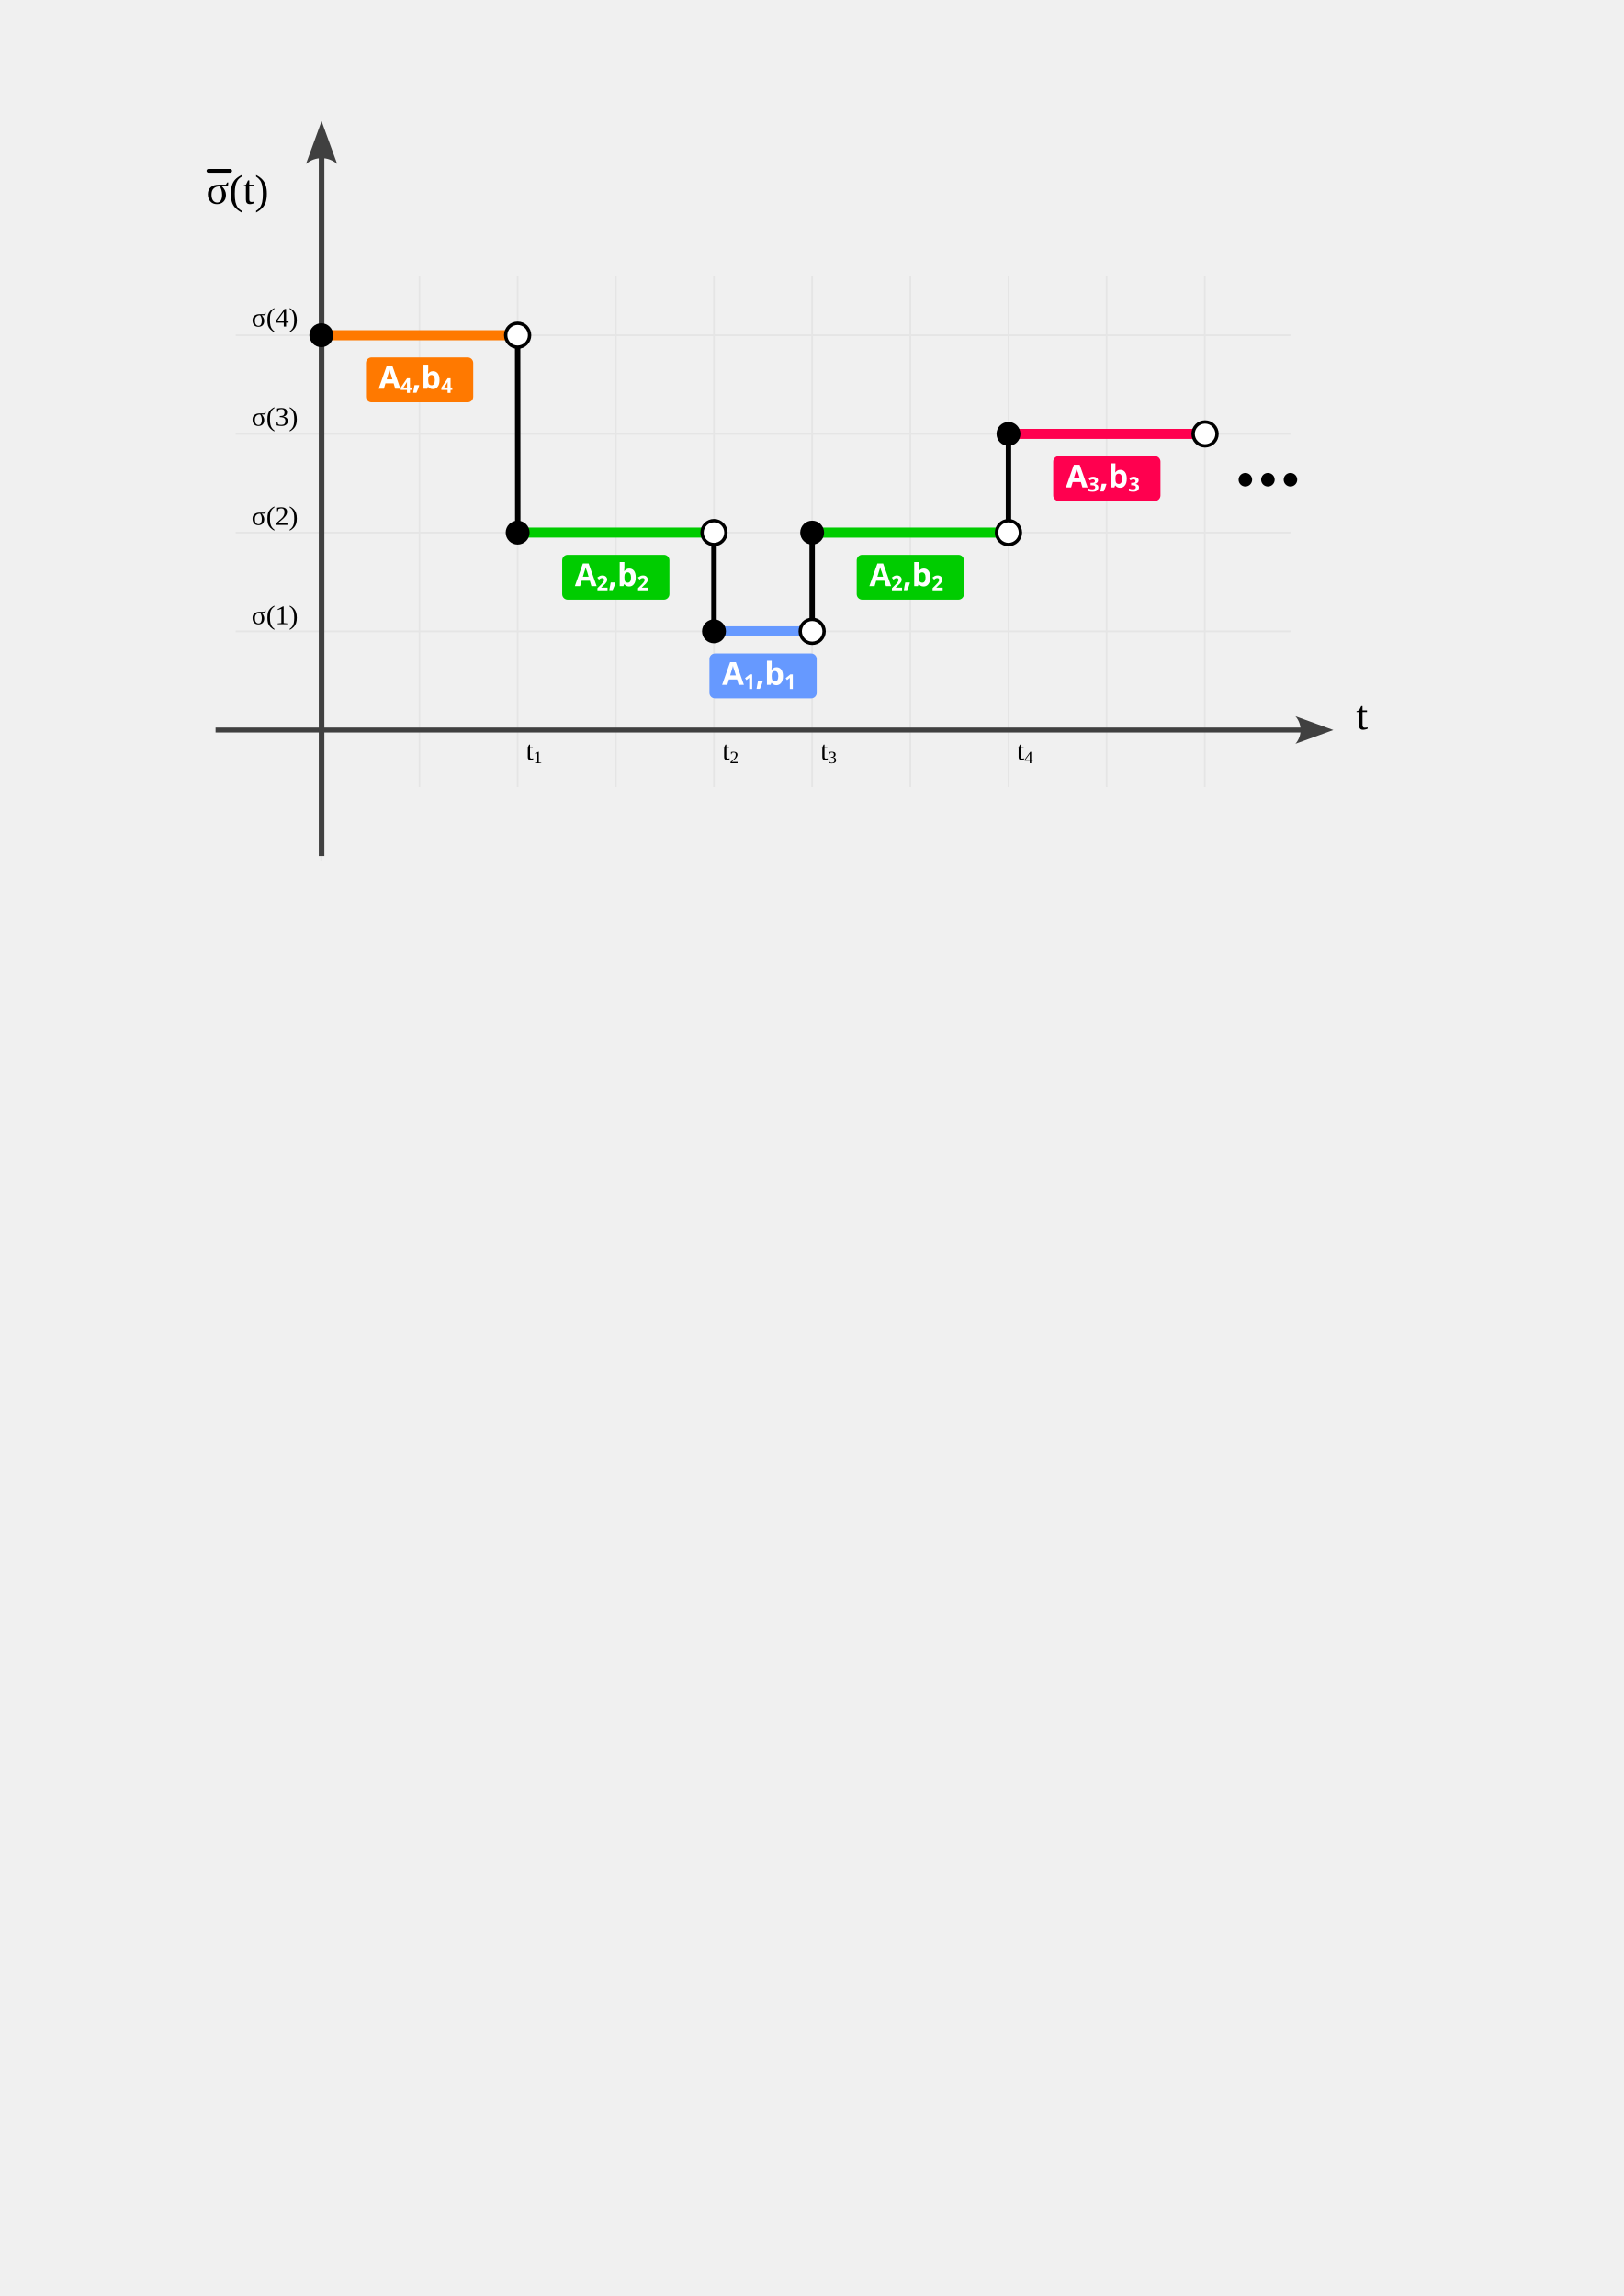
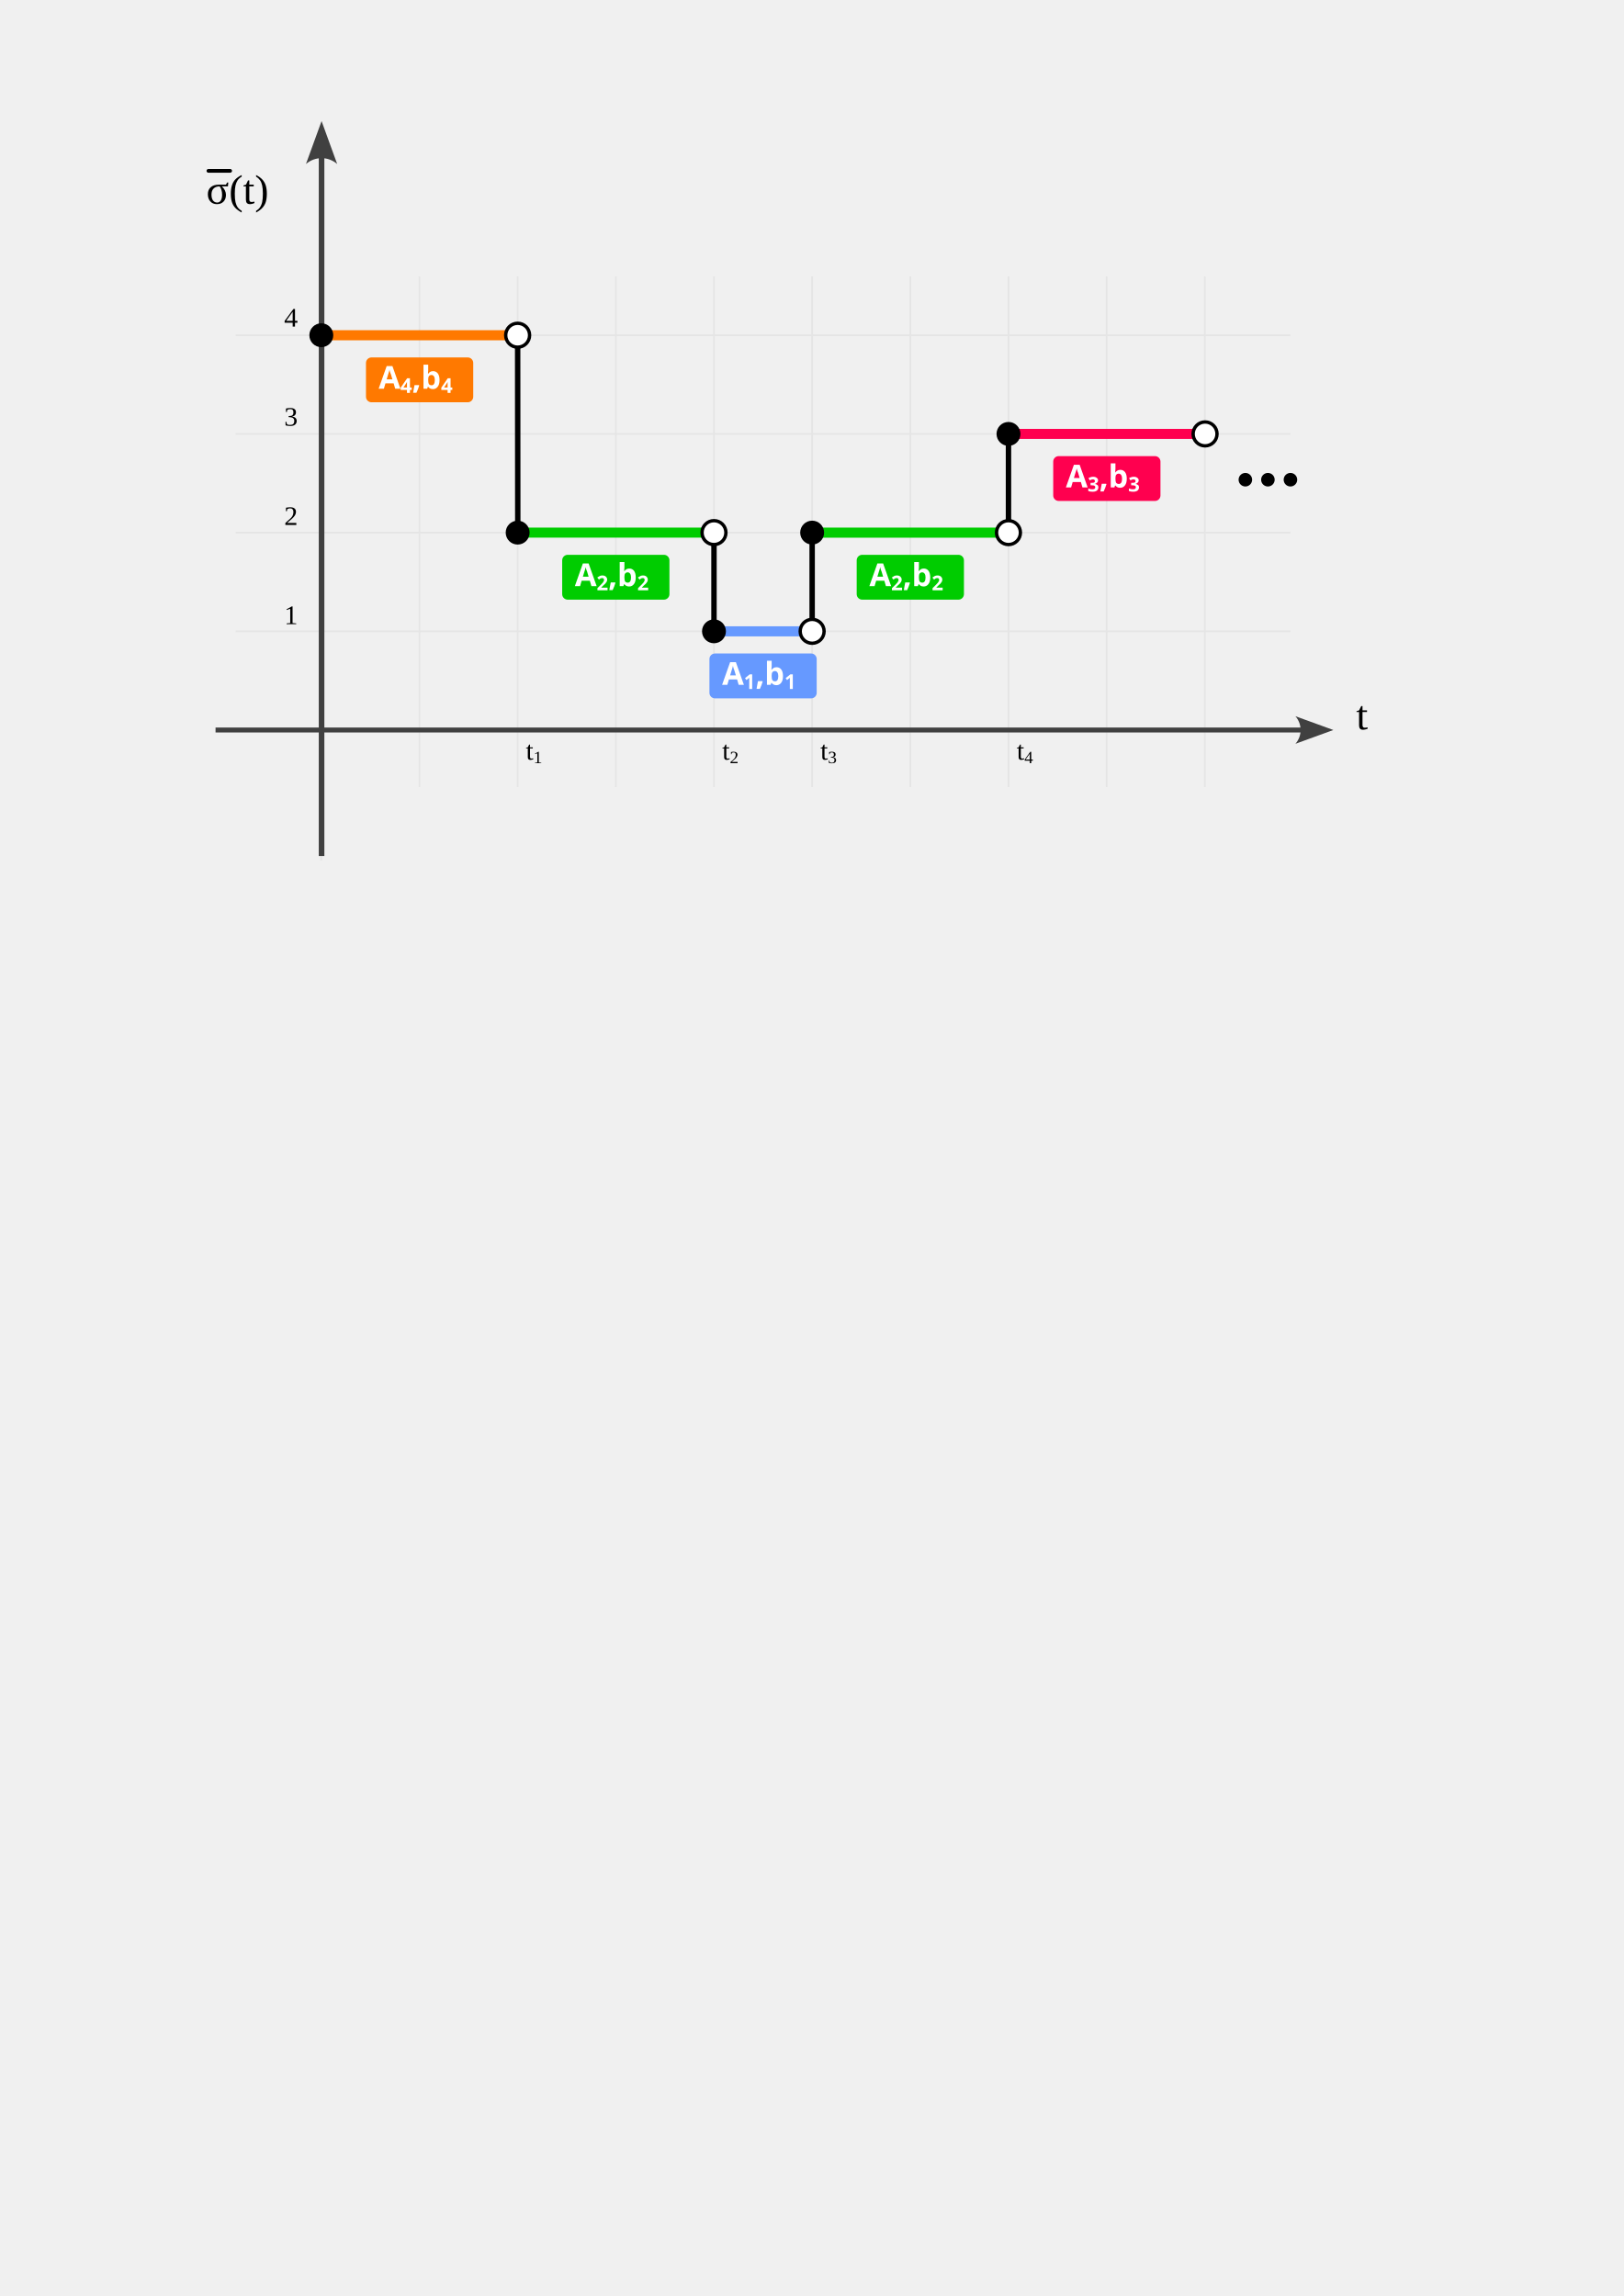
<svg xmlns="http://www.w3.org/2000/svg" width="210mm" height="297mm" viewBox="0 0 210 297" version="1.1" id="svg5" xml:space="preserve">
  <defs id="defs2">
    <marker style="overflow:visible" id="Arrow2" refX="0" refY="0" orient="auto-start-reverse" markerWidth="7.7" markerHeight="5.6" viewBox="0 0 7.7 5.6" preserveAspectRatio="xMidYMid">
      <path transform="scale(0.7)" d="M -2,-4 9,0 -2,4 c 2,-2.33 2,-5.66 0,-8 z" style="fill:context-stroke;fill-rule:evenodd;stroke:none" id="arrow2L" />
    </marker>
  </defs>
  <g id="layer1" style="display:inline" />
  <g id="layer2" style="display:inline" />
  <g id="layer3">
    <g id="g96" transform="translate(170.9868,-18.2229)">
      <path style="fill:#bfbfbf;fill-opacity:0.404;stroke:#e5e5e5;stroke-width:0.218;stroke-dasharray:none;stroke-opacity:1" d="M -27.859,53.972 V 120.034" id="path1" />
      <path style="fill:#bfbfbf;fill-opacity:0.404;stroke:#e5e5e5;stroke-width:0.218;stroke-dasharray:none;stroke-opacity:1" d="M -53.252,53.972 V 120.034" id="path2" />
      <path style="fill:#bfbfbf;fill-opacity:0.404;stroke:#e5e5e5;stroke-width:0.218;stroke-dasharray:none;stroke-opacity:1" d="M -65.948,53.972 V 120.034" id="path3" />
      <path style="fill:#bfbfbf;fill-opacity:0.404;stroke:#e5e5e5;stroke-width:0.218;stroke-dasharray:none;stroke-opacity:1" d="M -78.645,53.972 V 120.034" id="path10" />
      <path style="fill:#bfbfbf;fill-opacity:0.404;stroke:#e5e5e5;stroke-width:0.218;stroke-dasharray:none;stroke-opacity:1" d="M -104.037,53.972 V 120.034" id="path11" />
      <path style="fill:#bfbfbf;fill-opacity:0.404;stroke:#e5e5e5;stroke-width:0.229;stroke-dasharray:none;stroke-opacity:1" d="m -129.43,47.214 v 82.345" id="path12" />
      <path style="fill:#bfbfbf;fill-opacity:0.404;stroke:#e5e5e5;stroke-width:0.218;stroke-dasharray:none;stroke-opacity:1" d="M -40.555,53.972 V 120.034" id="path13" />
      <path style="fill:#bfbfbf;fill-opacity:0.404;stroke:#e5e5e5;stroke-width:0.231;stroke-dasharray:none;stroke-opacity:1" d="M -140.504,87.119 H -4.089" id="path14" />
      <path style="fill:#bfbfbf;fill-opacity:0.404;stroke:#e5e5e5;stroke-width:0.218;stroke-dasharray:none;stroke-opacity:1" d="m -116.734,53.972 2e-5,66.062" id="path15" />
      <path style="fill:#bfbfbf;fill-opacity:0.404;stroke:#e5e5e5;stroke-width:0.218;stroke-dasharray:none;stroke-opacity:1" d="m -91.341,53.972 1.3e-5,66.062" id="path16" />
      <path style="fill:#bfbfbf;fill-opacity:0.404;stroke:#e5e5e5;stroke-width:0.218;stroke-dasharray:none;stroke-opacity:1" d="m -140.504,74.352 136.414,2e-6" id="path17" />
      <path style="fill:#bfbfbf;fill-opacity:0.404;stroke:#e5e5e5;stroke-width:0.231;stroke-dasharray:none;stroke-opacity:1" d="M -140.504,99.886 H -4.089" id="path18" />
      <path style="fill:#bfbfbf;fill-opacity:0.404;stroke:#e5e5e5;stroke-width:0.231;stroke-dasharray:none;stroke-opacity:1" d="M -140.504,61.586 H -4.089" id="path20" />
      <path style="fill:#bfbfbf;fill-opacity:0.404;stroke:#e5e5e5;stroke-width:0.219;stroke-dasharray:none;stroke-opacity:1" d="M -142.127,112.653 H -15.281" id="path96" />
      <path style="fill:#bfbfbf;fill-opacity:0.404;stroke:#e5e5e5;stroke-width:0.218;stroke-dasharray:none;stroke-opacity:1" d="M -15.161,53.972 V 120.034" id="path130" />
    </g>
    <path style="display:inline;fill:#ff6600;stroke:#404040;stroke-width:0.637;stroke-dasharray:none;marker-end:url(#Arrow2)" d="M 27.878,94.43 H 168.436" id="path369" />
    <path style="fill:#bfbfbf;fill-opacity:0.404;stroke:#e5e5e5;stroke-width:0.236;stroke-dasharray:none;stroke-opacity:1" d="m 41.59,21.86 1.3e-5,87.213" id="path5901" />
    <path style="display:inline;fill:#ff6600;stroke:#404040;stroke-width:0.721;stroke-dasharray:none;marker-end:url(#Arrow2)" d="M 41.59,110.73 V 20.204" id="path1363" />
    <g id="g1" transform="matrix(0.9574472,0,0,0.9574472,5.093166,9.538189)">
      <text xml:space="preserve" style="font-size:5.644px;fill:#000000;stroke:none;stroke-width:1.5;stroke-dasharray:none;stroke-dashoffset:0" x="22.332" y="17.717" id="text10500" transform="scale(1.009206,0.9908778)">
        <tspan id="tspan10498" style="font-size:5.644px;fill:#000000;stroke-width:1.5" x="22.332" y="17.717">σ(t)</tspan>
      </text>
      <path style="fill:#6699ff;fill-opacity:1;stroke:#000000;stroke-width:0.5;stroke-linecap:round;stroke-linejoin:round;stroke-dasharray:none;stroke-opacity:1" d="m 22.832,13.12 h 2.939" id="path1189" />
    </g>
    <g id="g41" transform="matrix(1.443102,0,0,1.443102,-12.83354,-0.8641093)">
      <rect style="fill:#ff7900;fill-opacity:1;stroke:none;stroke-width:1.117;stroke-linejoin:round;stroke-opacity:1" id="rect22" width="9.612" height="4.02" x="41.693" y="32.638" ry="0.495" />
      <text xml:space="preserve" style="font-style:normal;font-variant:normal;font-weight:bold;font-stretch:normal;font-size:2.822px;font-family:monospace;-inkscape-font-specification:'monospace Bold';text-align:justify;fill:#ffffff;stroke:none;stroke-width:1.001;stroke-linejoin:round;stroke-opacity:1" x="42.828" y="35.448" id="text17">
        <tspan id="tspan17" style="font-style:normal;font-variant:normal;font-weight:bold;font-stretch:normal;font-family:'FiraCode Nerd Font';-inkscape-font-specification:'FiraCode Nerd Font Bold';fill:#ffffff;stroke:none;stroke-width:1.001" x="42.828" y="35.448">A<tspan style="font-style:normal;font-variant:normal;font-weight:bold;font-stretch:normal;font-size:65%;font-family:'FiraCode Nerd Font';-inkscape-font-specification:'FiraCode Nerd Font Bold';baseline-shift:sub;fill:#ffffff" id="tspan22">4</tspan>,b<tspan style="font-style:normal;font-variant:normal;font-weight:bold;font-stretch:normal;font-size:65%;font-family:'FiraCode Nerd Font';-inkscape-font-specification:'FiraCode Nerd Font Bold';baseline-shift:sub;fill:#ffffff" id="tspan18">4</tspan>
        </tspan>
      </text>
    </g>
    <g id="g34" transform="matrix(1.304647,0,0,1.304647,-13.91914,-104.0124)">
      <path style="fill:#ffffff;stroke:#ff7900;stroke-width:1.001;stroke-linejoin:round;stroke-opacity:1" d="m 42.547,112.962 19.438,0.003" id="path4" />
      <path style="fill:#ffffff;stroke:#00cc00;stroke-width:1.001;stroke-linejoin:round" d="m 61.985,132.533 19.463,-4.8e-4" id="path5" />
      <path style="fill:#ffffff;stroke:#6699ff;stroke-width:1.001;stroke-linejoin:round" d="m 81.448,142.319 9.732,0" id="path6" />
      <path style="fill:#00cc00;fill-opacity:1;stroke:#00cc00;stroke-width:1.001;stroke-linejoin:round;stroke-opacity:1" d="m 91.18,132.533 19.463,0" id="path7" />
      <path style="fill:#ffffff;stroke:#ff004f;stroke-width:1.001;stroke-linejoin:round;stroke-opacity:1" d="m 110.656,122.747 19.476,0" id="path8" />
      <circle style="fill:#000000;stroke:none;stroke-width:0.334;stroke-linejoin:round;stroke-opacity:1" id="path9" cx="42.522" cy="112.962" r="1.185" />
      <circle style="fill:#000000;stroke:none;stroke-width:0.334;stroke-linejoin:round;stroke-opacity:1" id="circle10" cx="61.985" cy="132.533" r="1.185" />
      <circle style="fill:#000000;stroke:none;stroke-width:0.334;stroke-linejoin:round;stroke-opacity:1" id="circle12" cx="91.18" cy="132.533" r="1.185" />
      <circle style="fill:#000000;stroke:none;stroke-width:0.334;stroke-linejoin:round;stroke-opacity:1" id="circle16" cx="110.643" cy="122.747" r="1.185" />
      <circle style="fill:#000000;stroke:none;stroke-width:0.334;stroke-linejoin:round;stroke-opacity:1" id="circle28" cx="81.448" cy="142.319" r="1.185" />
      <path style="fill:#ffffff;stroke:#000000;stroke-width:0.537;stroke-linejoin:round;stroke-dasharray:none;stroke-opacity:1" d="m 61.998,132.533 -0.013,-19.571" id="path31" />
      <path style="fill:#ffffff;stroke:#000000;stroke-width:0.537;stroke-linejoin:round;stroke-dasharray:none" d="m 81.448,142.319 0,-9.786" id="path32" />
      <path style="fill:#ffffff;stroke:#000000;stroke-width:0.537;stroke-linejoin:round;stroke-dasharray:none" d="m 91.18,132.533 -2e-6,9.786" id="path33" />
      <path style="fill:#ffffff;stroke:#000000;stroke-width:0.537;stroke-linejoin:round;stroke-dasharray:none;stroke-opacity:1" d="m 110.643,122.747 -1e-5,9.786" id="path34" />
      <circle style="fill:#ffffff;stroke:#000000;stroke-width:0.334;stroke-linejoin:round;stroke-opacity:1" id="circle9" cx="61.985" cy="112.962" r="1.185" />
      <circle style="fill:#ffffff;stroke:#000000;stroke-width:0.334;stroke-linejoin:round;stroke-opacity:1" id="circle11" cx="81.448" cy="132.533" r="1.185" />
      <circle style="fill:#ffffff;stroke:#000000;stroke-width:0.334;stroke-linejoin:round;stroke-opacity:1" id="circle14" cx="91.18" cy="142.319" r="1.185" />
      <circle style="fill:#ffffff;stroke:#000000;stroke-width:0.334;stroke-linejoin:round;stroke-opacity:1" id="circle15" cx="110.643" cy="132.533" r="1.185" />
      <circle style="fill:#ffffff;stroke:#000000;stroke-width:0.334;stroke-linejoin:round;stroke-opacity:1" id="circle17" cx="130.132" cy="122.747" r="1.185" />
    </g>
    <circle style="fill:#000000;stroke:none;stroke-width:0.247;stroke-linejoin:round;stroke-opacity:1" id="circle17-1" cx="161.069" cy="62.053" r="0.876" />
    <circle style="fill:#000000;stroke:none;stroke-width:0.247;stroke-linejoin:round;stroke-opacity:1" id="circle46" cx="163.983" cy="62.053" r="0.876" />
    <circle style="fill:#000000;stroke:none;stroke-width:0.247;stroke-linejoin:round;stroke-opacity:1" id="circle47" cx="166.898" cy="62.053" r="0.876" />
    <g id="g49" transform="matrix(1.443102,0,0,1.443102,12.5427,24.66723)">
      <rect style="fill:#00cc00;fill-opacity:1;stroke:none;stroke-width:1.117;stroke-linejoin:round;stroke-opacity:1" id="rect47" width="9.612" height="4.02" x="41.693" y="32.638" ry="0.495" />
      <text xml:space="preserve" style="font-style:normal;font-variant:normal;font-weight:bold;font-stretch:normal;font-size:2.822px;font-family:monospace;-inkscape-font-specification:'monospace Bold';text-align:justify;fill:#ffffff;stroke:none;stroke-width:1.001;stroke-linejoin:round;stroke-opacity:1" x="42.828" y="35.448" id="text49">
        <tspan id="tspan49" style="font-style:normal;font-variant:normal;font-weight:bold;font-stretch:normal;font-family:'FiraCode Nerd Font';-inkscape-font-specification:'FiraCode Nerd Font Bold';fill:#ffffff;stroke:none;stroke-width:1.001" x="42.828" y="35.448">A<tspan style="font-size:65%;baseline-shift:sub" id="tspan60">2</tspan>,b<tspan style="font-size:65%;baseline-shift:sub" id="tspan59">2</tspan>
        </tspan>
      </text>
    </g>
    <g id="g52" transform="matrix(1.443102,0,0,1.443102,31.58729,37.43434)">
      <rect style="fill:#6699ff;fill-opacity:1;stroke:none;stroke-width:1.117;stroke-linejoin:round;stroke-opacity:1" id="rect49" width="9.612" height="4.02" x="41.693" y="32.638" ry="0.495" />
      <text xml:space="preserve" style="font-style:normal;font-variant:normal;font-weight:bold;font-stretch:normal;font-size:2.822px;font-family:monospace;-inkscape-font-specification:'monospace Bold';text-align:justify;fill:#ffffff;stroke:none;stroke-width:1.001;stroke-linejoin:round;stroke-opacity:1" x="42.828" y="35.448" id="text52">
        <tspan id="tspan52" style="font-style:normal;font-variant:normal;font-weight:bold;font-stretch:normal;font-family:'FiraCode Nerd Font';-inkscape-font-specification:'FiraCode Nerd Font Bold';fill:#ffffff;stroke:none;stroke-width:1.001" x="42.828" y="35.448">A<tspan style="font-size:65%;baseline-shift:sub" id="tspan61">1</tspan>,b<tspan style="font-size:65%;baseline-shift:sub" id="tspan62">1</tspan>
        </tspan>
      </text>
    </g>
    <g id="g55" transform="matrix(1.443102,0,0,1.443102,50.63189,24.66754)">
      <rect style="fill:#00cc00;fill-opacity:1;stroke:none;stroke-width:1.117;stroke-linejoin:round;stroke-opacity:1" id="rect52" width="9.612" height="4.02" x="41.693" y="32.638" ry="0.495" />
      <text xml:space="preserve" style="font-style:normal;font-variant:normal;font-weight:bold;font-stretch:normal;font-size:2.822px;font-family:monospace;-inkscape-font-specification:'monospace Bold';text-align:justify;fill:#ffffff;stroke:none;stroke-width:1.001;stroke-linejoin:round;stroke-opacity:1" x="42.828" y="35.448" id="text55">
        <tspan id="tspan55" style="font-style:normal;font-variant:normal;font-weight:bold;font-stretch:normal;font-family:'FiraCode Nerd Font';-inkscape-font-specification:'FiraCode Nerd Font Bold';fill:#ffffff;stroke:none;stroke-width:1.001" x="42.828" y="35.448">A<tspan style="font-size:65%;baseline-shift:sub" id="tspan63">2</tspan>,b<tspan style="font-style:normal;font-variant:normal;font-weight:bold;font-stretch:normal;font-size:65%;font-family:'FiraCode Nerd Font';-inkscape-font-specification:'FiraCode Nerd Font Bold';baseline-shift:sub;fill:#ffffff" id="tspan54">2</tspan>
        </tspan>
      </text>
    </g>
    <g id="g58" transform="matrix(1.443102,0,0,1.443102,76.04954,11.90073)">
      <rect style="fill:#ff004f;fill-opacity:1;stroke:none;stroke-width:1.117;stroke-linejoin:round;stroke-opacity:1" id="rect55" width="9.612" height="4.02" x="41.693" y="32.638" ry="0.495" />
      <text xml:space="preserve" style="font-style:normal;font-variant:normal;font-weight:bold;font-stretch:normal;font-size:2.822px;font-family:monospace;-inkscape-font-specification:'monospace Bold';text-align:justify;fill:#ffffff;stroke:none;stroke-width:1.001;stroke-linejoin:round;stroke-opacity:1" x="42.828" y="35.448" id="text58">
        <tspan id="tspan58" style="font-style:normal;font-variant:normal;font-weight:bold;font-stretch:normal;font-family:'FiraCode Nerd Font';-inkscape-font-specification:'FiraCode Nerd Font Bold';fill:#ffffff;stroke:none;stroke-width:1.001" x="42.828" y="35.448">A<tspan style="font-style:normal;font-variant:normal;font-weight:bold;font-stretch:normal;font-size:65%;font-family:'FiraCode Nerd Font';-inkscape-font-specification:'FiraCode Nerd Font Bold';baseline-shift:sub;fill:#ffffff" id="tspan56">3</tspan>,b<tspan style="font-style:normal;font-variant:normal;font-weight:bold;font-stretch:normal;font-size:65%;font-family:'FiraCode Nerd Font';-inkscape-font-specification:'FiraCode Nerd Font Bold';baseline-shift:sub;fill:#ffffff" id="tspan57">3</tspan>
        </tspan>
      </text>
    </g>
    <text xml:space="preserve" style="font-size:5.404px;fill:#000000;stroke:none;stroke-width:1.436;stroke-dasharray:none;stroke-dashoffset:0" x="173.797" y="95.219" id="text1" transform="scale(1.009206,0.9908778)">
      <tspan id="tspan1" style="font-size:5.404px;fill:#000000;stroke-width:1.436" x="173.797" y="95.219">t</tspan>
    </text>
-     <text xml:space="preserve" style="font-size:3.496px;fill:#000000;stroke:none;stroke-width:0.929;stroke-dasharray:none;stroke-dashoffset:0" x="32.221" y="81.474" id="text130" transform="scale(1.009206,0.9908778)">
-       <tspan id="tspan130" style="font-size:3.496px;fill:#000000;stroke-width:0.929" x="32.221" y="81.474">σ(1)</tspan>
+     <text xml:space="preserve" style="font-size:3.496px;fill:#000000;stroke:none;stroke-width:0.929;stroke-dasharray:none;stroke-dashoffset:0" x="36.416" y="81.474" id="text130" transform="scale(1.009206,0.9908778)">
+       <tspan id="tspan130" style="font-size:3.496px;fill:#000000;stroke-width:0.929" x="36.416" y="81.474">1</tspan>
    </text>
-     <text xml:space="preserve" style="font-size:3.496px;fill:#000000;stroke:none;stroke-width:0.929;stroke-dasharray:none;stroke-dashoffset:0" x="32.221" y="68.528" id="text131" transform="scale(1.009206,0.9908778)">
-       <tspan id="tspan131" style="font-size:3.496px;fill:#000000;stroke-width:0.929" x="32.221" y="68.528">σ(2)</tspan>
+     <text xml:space="preserve" style="font-size:3.496px;fill:#000000;stroke:none;stroke-width:0.929;stroke-dasharray:none;stroke-dashoffset:0" x="36.416" y="68.528" id="text131" transform="scale(1.009206,0.9908778)">
+       <tspan id="tspan131" style="font-size:3.496px;fill:#000000;stroke-width:0.929" x="36.416" y="68.528">2</tspan>
    </text>
-     <text xml:space="preserve" style="font-size:3.496px;fill:#000000;stroke:none;stroke-width:0.929;stroke-dasharray:none;stroke-dashoffset:0" x="32.221" y="55.582" id="text132" transform="scale(1.009206,0.9908778)">
-       <tspan id="tspan132" style="font-size:3.496px;fill:#000000;stroke-width:0.929" x="32.221" y="55.582">σ(3)</tspan>
+     <text xml:space="preserve" style="font-size:3.496px;fill:#000000;stroke:none;stroke-width:0.929;stroke-dasharray:none;stroke-dashoffset:0" x="36.416" y="55.582" id="text132" transform="scale(1.009206,0.9908778)">
+       <tspan id="tspan132" style="font-size:3.496px;fill:#000000;stroke-width:0.929" x="36.416" y="55.582">3</tspan>
    </text>
-     <text xml:space="preserve" style="font-size:3.496px;fill:#000000;stroke:none;stroke-width:0.929;stroke-dasharray:none;stroke-dashoffset:0" x="32.221" y="42.636" id="text133" transform="scale(1.009206,0.9908778)">
-       <tspan id="tspan133" style="font-size:3.496px;fill:#000000;stroke-width:0.929" x="32.221" y="42.636">σ(4)</tspan>
+     <text xml:space="preserve" style="font-size:3.496px;fill:#000000;stroke:none;stroke-width:0.929;stroke-dasharray:none;stroke-dashoffset:0" x="36.416" y="42.636" id="text133" transform="scale(1.009206,0.9908778)">
+       <tspan id="tspan133" style="font-size:3.496px;fill:#000000;stroke-width:0.929" x="36.416" y="42.636">4</tspan>
    </text>
    <text xml:space="preserve" style="font-size:3.496px;fill:#000000;stroke:none;stroke-width:0.929;stroke-dasharray:none;stroke-dashoffset:0" x="67.39" y="99.175" id="text134" transform="scale(1.009206,0.9908778)">
      <tspan id="tspan134" style="font-size:3.496px;fill:#000000;stroke-width:0.929" x="67.39" y="99.175">t<tspan style="font-size:65%;baseline-shift:sub" id="tspan135">1</tspan>
      </tspan>
    </text>
    <text xml:space="preserve" style="font-size:3.496px;fill:#000000;stroke:none;stroke-width:0.929;stroke-dasharray:none;stroke-dashoffset:0" x="92.551" y="99.175" id="text139" transform="scale(1.009206,0.9908778)">
      <tspan id="tspan139" style="font-size:3.496px;fill:#000000;stroke-width:0.929" x="92.551" y="99.175">t<tspan style="font-size:65%;baseline-shift:sub" id="tspan138">2</tspan>
      </tspan>
    </text>
    <text xml:space="preserve" style="font-size:3.496px;fill:#000000;stroke:none;stroke-width:0.929;stroke-dasharray:none;stroke-dashoffset:0" x="130.293" y="99.175" id="text141" transform="scale(1.009206,0.9908778)">
      <tspan id="tspan141" style="font-size:3.496px;fill:#000000;stroke-width:0.929" x="130.293" y="99.175">t<tspan style="font-size:65%;baseline-shift:sub" id="tspan140">4</tspan>
      </tspan>
    </text>
    <text xml:space="preserve" style="font-size:3.496px;fill:#000000;stroke:none;stroke-width:0.929;stroke-dasharray:none;stroke-dashoffset:0" x="105.131" y="99.175" id="text143" transform="scale(1.009206,0.9908778)">
      <tspan id="tspan143" style="font-size:3.496px;fill:#000000;stroke-width:0.929" x="105.131" y="99.175">t<tspan style="font-size:65%;baseline-shift:sub" id="tspan142">3</tspan>
      </tspan>
    </text>
  </g>
</svg>
